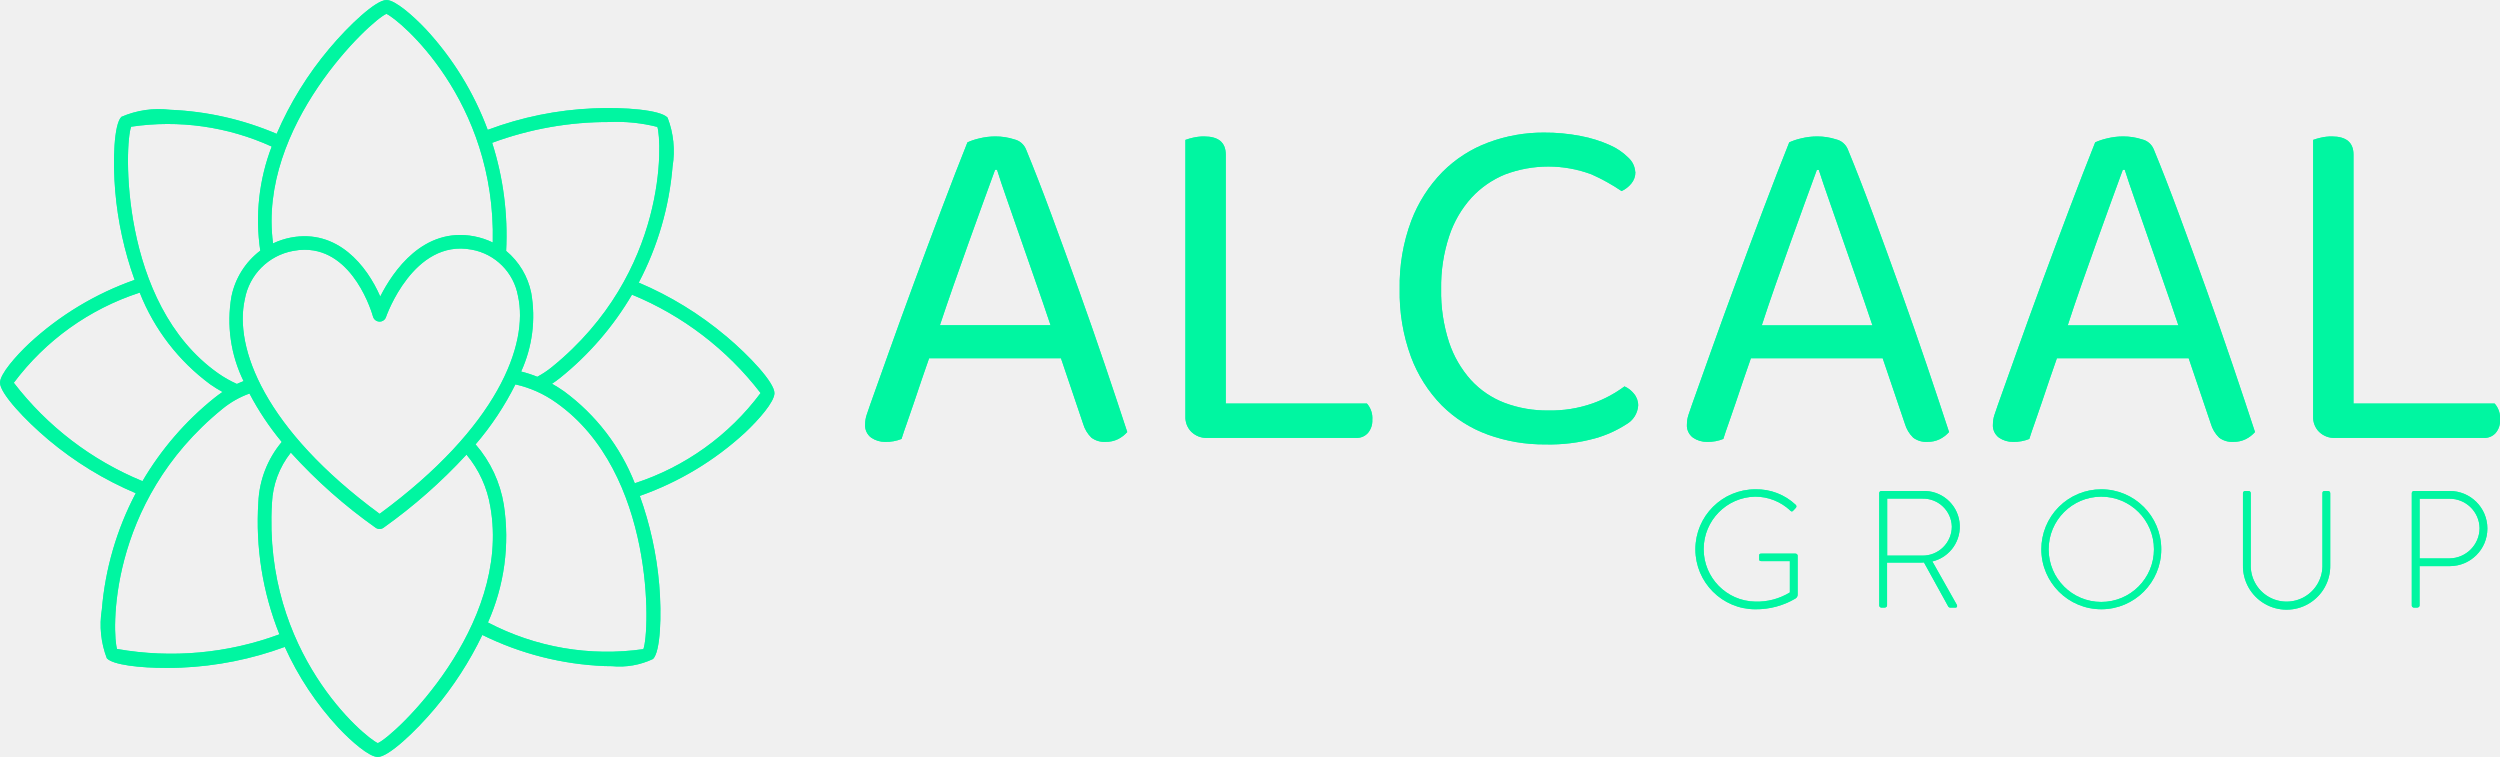
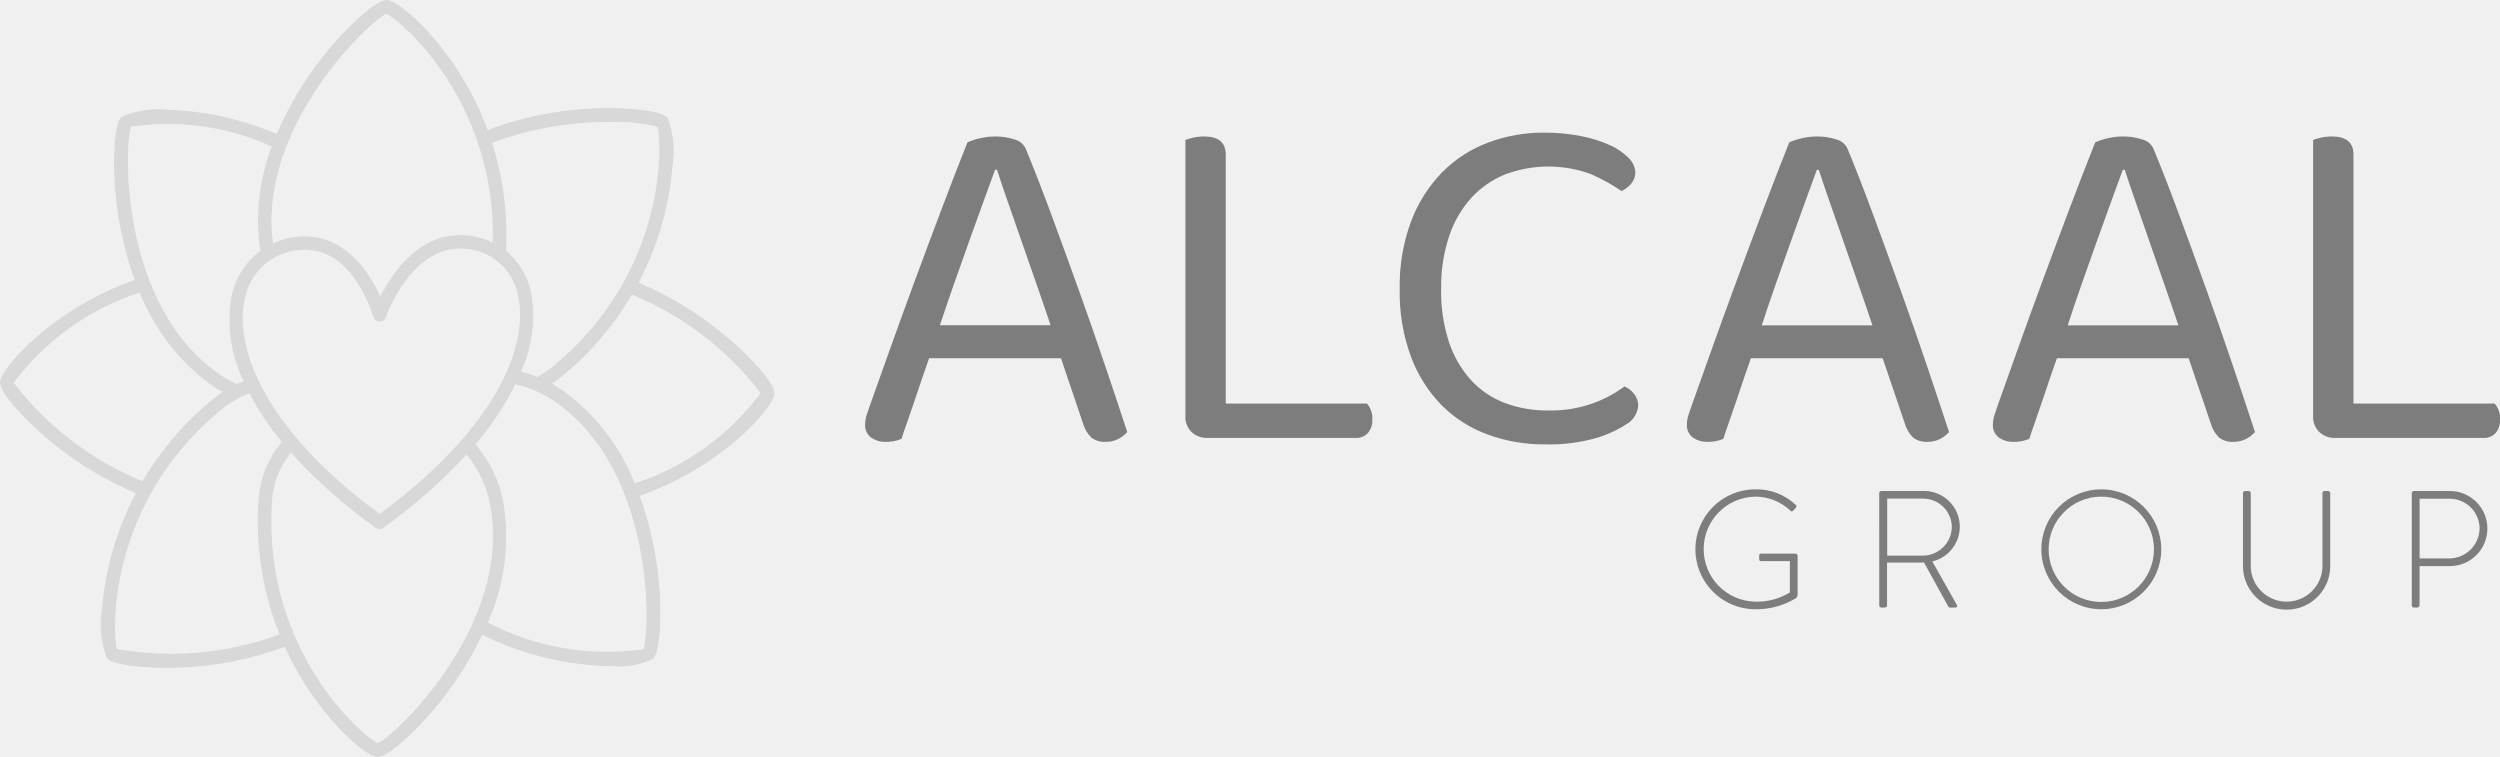
<svg xmlns="http://www.w3.org/2000/svg" id="Grupo_2073" data-name="Grupo 2073" width="135.021" height="40.882" viewBox="0 0 135.021 40.882">
  <defs>
    <clipPath id="clip-path">
-       <rect id="Rectángulo_484" data-name="Rectángulo 484" width="135.021" height="40.882" fill="#00f6a1" />
+       <rect id="Rectángulo_484" data-name="Rectángulo 484" width="135.021" height="40.882" fill="none" />
    </clipPath>
  </defs>
  <g id="Grupo_2072" data-name="Grupo 2072" clip-path="url(#clip-path)">
    <g id="Grupo_2071" data-name="Grupo 2071" transform="translate(0 0)">
      <g id="Grupo_2070" data-name="Grupo 2070" clip-path="url(#clip-path)">
-         <path id="Trazado_2233" data-name="Trazado 2233" d="M39.207,18.152a18.576,18.576,0,0,0-4.71-2.889,16.392,16.392,0,0,0,1.828-6.278,5.055,5.055,0,0,0-.27-2.632h0c-.387-.422-2.356-.575-4.014-.5a18.429,18.429,0,0,0-5.7,1.16A16.378,16.378,0,0,0,23,1.578C22.311.85,21.344,0,20.873,0c-.573,0-2.015,1.349-3.081,2.618a18.6,18.6,0,0,0-2.85,4.61,16.351,16.351,0,0,0-5.768-1.3,5.06,5.06,0,0,0-2.617.382c-.406.4-.474,2.378-.333,4.03A18.905,18.905,0,0,0,7.27,15.116a16.4,16.4,0,0,0-5.693,3.432C.85,19.234,0,20.2,0,20.671c0,.573,1.349,2.016,2.618,3.082a18.639,18.639,0,0,0,4.713,2.884A16.393,16.393,0,0,0,5.5,32.922a5.054,5.054,0,0,0,.27,2.631c.326.357,1.782.521,3.225.521.264,0,.529-.005.786-.016a18.491,18.491,0,0,0,5.6-1.119,16.294,16.294,0,0,0,2.9,4.367c.685.728,1.653,1.577,2.123,1.577.573,0,2.015-1.349,3.082-2.618a18.963,18.963,0,0,0,2.564-3.972,16.417,16.417,0,0,0,6.6,1.68c.128,0,.261.006.4.006a4.229,4.229,0,0,0,2.219-.388c.406-.4.475-2.378.334-4.029a18.934,18.934,0,0,0-1.048-4.779,16.442,16.442,0,0,0,5.693-3.426c.729-.686,1.579-1.654,1.579-2.124,0-.573-1.349-2.015-2.618-3.082M32.925,6.59a8.842,8.842,0,0,1,2.578.265c.243.719.6,7.863-5.7,12.973a5.057,5.057,0,0,1-.784.521,6.508,6.508,0,0,0-.873-.283,7.22,7.22,0,0,0,.545-4.247,3.975,3.975,0,0,0-1.355-2.268,16.4,16.4,0,0,0-.755-5.838A18.077,18.077,0,0,1,32.925,6.59M20.5,27.749c-6.241-4.592-7.858-8.982-7.28-11.577a3.246,3.246,0,0,1,2.615-2.622,3.3,3.3,0,0,1,.623-.061c2.652,0,3.644,3.452,3.687,3.61a.369.369,0,0,0,.345.27.359.359,0,0,0,.359-.249c.014-.043,1.482-4.237,4.626-3.637a3.1,3.1,0,0,1,2.5,2.5c.583,2.618-1.082,7.07-7.471,11.768m.372-27c.676.3,5.915,4.634,5.737,12.345a4.059,4.059,0,0,0-1-.332c-2.756-.524-4.389,1.89-5.077,3.25-.716-1.646-2.3-3.667-4.838-3.182a4.114,4.114,0,0,0-.951.313C13.9,6.817,20.019,1.1,20.872.746M7.084,6.843a13.51,13.51,0,0,1,7.59,1.072,11.118,11.118,0,0,0-.617,5.623A4.149,4.149,0,0,0,12.5,16.012a7.476,7.476,0,0,0,.655,4.572c-.121.045-.241.1-.361.152a6.114,6.114,0,0,1-1.014-.576C6.418,16.381,6.725,7.715,7.084,6.843M.746,20.673a13.81,13.81,0,0,1,6.8-4.869,11.309,11.309,0,0,0,3.815,4.958,7.128,7.128,0,0,0,.657.407c-.153.1-.3.214-.455.335a16.436,16.436,0,0,0-3.868,4.482A16.831,16.831,0,0,1,.746,20.673M6.322,35.05c-.243-.718-.6-7.862,5.7-12.974a4.958,4.958,0,0,1,1.451-.822,15.051,15.051,0,0,0,1.744,2.615,5.431,5.431,0,0,0-1.264,3.256,16.357,16.357,0,0,0,1.138,7.134,16.822,16.822,0,0,1-8.771.79m14.086,5.086c-.694-.3-6.206-4.864-5.718-12.966a4.715,4.715,0,0,1,1.019-2.725A27.886,27.886,0,0,0,20.284,28.5a.368.368,0,0,0,.432,0,28.684,28.684,0,0,0,4.478-3.946,5.872,5.872,0,0,1,1.292,2.832c1.129,6.463-5.208,12.383-6.077,12.747m14.333-5.074a13.85,13.85,0,0,1-8.389-1.441,11.4,11.4,0,0,0,.858-6.358A6.582,6.582,0,0,0,25.685,24a15.85,15.85,0,0,0,2.151-3.239,6.038,6.038,0,0,1,2.208.988c5.363,3.779,5.056,12.445,4.7,13.317M34.284,26.1a11.313,11.313,0,0,0-3.816-4.961,7.636,7.636,0,0,0-.655-.413c.152-.1.3-.208.452-.329a16.447,16.447,0,0,0,3.868-4.483,16.824,16.824,0,0,1,6.945,5.314A13.783,13.783,0,0,1,34.284,26.1" transform="translate(0 0)" fill="#00f6a1" />
-         <path id="Trazado_2234" data-name="Trazado 2234" d="M121.522,29.478H114.4q-.187.531-.4,1.155t-.412,1.222q-.2.6-.385,1.116t-.292.863a2.219,2.219,0,0,1-.877.16,1.318,1.318,0,0,1-.757-.226.818.818,0,0,1-.332-.73,1.63,1.63,0,0,1,.08-.492c.053-.168.115-.35.186-.545q.4-1.116,1.023-2.869t1.354-3.732q.73-1.978,1.488-3.984t1.395-3.6a3.314,3.314,0,0,1,.637-.212,3.6,3.6,0,0,1,.876-.107,3.285,3.285,0,0,1,1.023.16.9.9,0,0,1,.624.531q.637,1.541,1.368,3.519t1.474,4.051q.743,2.072,1.421,4.077t1.208,3.626a1.67,1.67,0,0,1-.5.385,1.466,1.466,0,0,1-.664.146,1.162,1.162,0,0,1-.771-.226,1.723,1.723,0,0,1-.451-.757ZM117.963,19.3q-.292.8-.664,1.819t-.771,2.138q-.4,1.116-.8,2.258t-.744,2.178h5.976q-.4-1.2-.823-2.4t-.81-2.324q-.385-1.116-.717-2.059T118.07,19.3Z" transform="translate(-64.221 -10.128)" fill="#00f6a1" />
-         <path id="Trazado_2235" data-name="Trazado 2235" d="M152.339,33.462a1.123,1.123,0,0,1-.332-.85V17.684a3.228,3.228,0,0,1,.412-.12,2.6,2.6,0,0,1,.6-.067q1.169,0,1.169.983V31.922h7.623a1.191,1.191,0,0,1,.292.876,1.03,1.03,0,0,1-.239.717.815.815,0,0,1-.637.265h-8.048a1.159,1.159,0,0,1-.837-.318" transform="translate(-87.986 -10.128)" fill="#00f6a1" />
-         <path id="Trazado_2236" data-name="Trazado 2236" d="M192.226,19.118a.952.952,0,0,1-.226.638,1.483,1.483,0,0,1-.518.4,10.594,10.594,0,0,0-1.62-.9,6.634,6.634,0,0,0-4.675,0,5.1,5.1,0,0,0-1.806,1.248,5.794,5.794,0,0,0-1.208,2.072,8.652,8.652,0,0,0-.438,2.869,8.744,8.744,0,0,0,.425,2.869,5.777,5.777,0,0,0,1.182,2.045,4.782,4.782,0,0,0,1.819,1.235,6.491,6.491,0,0,0,2.364.411,6.813,6.813,0,0,0,2.4-.385,6.623,6.623,0,0,0,1.713-.916,1.336,1.336,0,0,1,.5.385.969.969,0,0,1,.239.65,1.259,1.259,0,0,1-.637,1.01,6.214,6.214,0,0,1-1.674.757,9.268,9.268,0,0,1-2.709.332,8.888,8.888,0,0,1-3.107-.531,6.812,6.812,0,0,1-2.484-1.58,7.483,7.483,0,0,1-1.66-2.617,10.06,10.06,0,0,1-.611-3.665,9.965,9.965,0,0,1,.624-3.679,7.661,7.661,0,0,1,1.687-2.643,6.883,6.883,0,0,1,2.483-1.594,8.462,8.462,0,0,1,2.989-.532,10.1,10.1,0,0,1,2.005.187,6.971,6.971,0,0,1,1.567.491,3.261,3.261,0,0,1,1.01.691,1.132,1.132,0,0,1,.358.757" transform="translate(-103.901 -9.836)" fill="#00f6a1" />
-         <path id="Trazado_2237" data-name="Trazado 2237" d="M226.9,29.478h-7.118q-.187.531-.4,1.155t-.412,1.222q-.2.6-.385,1.116t-.292.863a2.219,2.219,0,0,1-.877.16,1.318,1.318,0,0,1-.757-.226.818.818,0,0,1-.332-.73,1.63,1.63,0,0,1,.08-.492q.08-.252.186-.545.4-1.116,1.023-2.869t1.354-3.732q.73-1.978,1.488-3.984t1.395-3.6a3.314,3.314,0,0,1,.637-.212,3.6,3.6,0,0,1,.876-.107,3.285,3.285,0,0,1,1.023.16.9.9,0,0,1,.624.531q.637,1.541,1.368,3.519t1.474,4.051q.743,2.072,1.421,4.077t1.208,3.626a1.67,1.67,0,0,1-.5.385,1.466,1.466,0,0,1-.664.146,1.162,1.162,0,0,1-.771-.226,1.723,1.723,0,0,1-.452-.757ZM223.345,19.3q-.292.8-.664,1.819t-.771,2.138q-.4,1.116-.8,2.258T220.37,27.7h5.976q-.4-1.2-.823-2.4t-.81-2.324q-.385-1.116-.717-2.059t-.544-1.607Z" transform="translate(-125.219 -10.128)" fill="#00f6a1" />
-         <path id="Trazado_2238" data-name="Trazado 2238" d="M266.132,29.478h-7.118q-.187.531-.4,1.155t-.412,1.222q-.2.6-.385,1.116t-.292.863a2.219,2.219,0,0,1-.877.16,1.318,1.318,0,0,1-.757-.226.818.818,0,0,1-.332-.73,1.631,1.631,0,0,1,.08-.492q.08-.252.186-.545.4-1.116,1.023-2.869T258.2,25.4q.73-1.978,1.488-3.984t1.395-3.6a3.315,3.315,0,0,1,.637-.212,3.6,3.6,0,0,1,.876-.107,3.285,3.285,0,0,1,1.023.16.9.9,0,0,1,.624.531q.637,1.541,1.368,3.519t1.474,4.051q.743,2.072,1.421,4.077t1.208,3.626a1.669,1.669,0,0,1-.5.385,1.466,1.466,0,0,1-.664.146,1.162,1.162,0,0,1-.771-.226,1.723,1.723,0,0,1-.452-.757ZM262.573,19.3q-.293.8-.664,1.819t-.771,2.138q-.4,1.116-.8,2.258T259.6,27.7h5.976q-.4-1.2-.823-2.4t-.81-2.324q-.385-1.116-.717-2.059T262.68,19.3Z" transform="translate(-147.925 -10.128)" fill="#00f6a1" />
-         <path id="Trazado_2239" data-name="Trazado 2239" d="M296.949,33.462a1.123,1.123,0,0,1-.332-.85V17.684a3.23,3.23,0,0,1,.412-.12,2.6,2.6,0,0,1,.6-.067q1.169,0,1.169.983V31.922h7.623a1.19,1.19,0,0,1,.292.876,1.03,1.03,0,0,1-.239.717.815.815,0,0,1-.637.265h-8.048a1.159,1.159,0,0,1-.837-.318" transform="translate(-171.689 -10.128)" fill="#00f6a1" />
-         <path id="Trazado_2240" data-name="Trazado 2240" d="M220.622,62.746a3.075,3.075,0,0,1,2.177.837.114.114,0,0,1,.009.162c-.045.054-.1.108-.144.153-.054.063-.1.054-.153,0a2.768,2.768,0,0,0-1.9-.756,2.835,2.835,0,0,0,0,5.669,3.377,3.377,0,0,0,1.871-.495V66.624h-1.539c-.1,0-.117-.036-.117-.117v-.18c0-.072.018-.108.117-.108h1.845a.118.118,0,0,1,.117.108v2.088a.248.248,0,0,1-.126.234,4.163,4.163,0,0,1-2.159.576,3.239,3.239,0,1,1,0-6.479" transform="translate(-125.816 -36.319)" fill="#00f6a1" />
-         <path id="Trazado_2241" data-name="Trazado 2241" d="M240.976,63.077a.113.113,0,0,1,.117-.117h2.232a1.93,1.93,0,0,1,.522,3.806l1.314,2.33c.045.072.027.162-.063.162h-.279a.127.127,0,0,1-.126-.081l-1.3-2.357c-.117.009-.216.009-.333.009H241.4v2.313c0,.063-.054.117-.144.117h-.162a.119.119,0,0,1-.117-.117Zm2.33,3.374a1.572,1.572,0,0,0,1.592-1.566,1.553,1.553,0,0,0-1.6-1.512h-1.89v3.078Z" transform="translate(-139.483 -36.443)" fill="#00f6a1" />
-         <path id="Trazado_2242" data-name="Trazado 2242" d="M265.005,62.746a3.239,3.239,0,1,1-3.239,3.248,3.235,3.235,0,0,1,3.239-3.248m0,6.083a2.843,2.843,0,1,0-2.843-2.835,2.838,2.838,0,0,0,2.843,2.835" transform="translate(-151.517 -36.319)" fill="#00f6a1" />
-         <path id="Trazado_2243" data-name="Trazado 2243" d="M287.62,63.076a.119.119,0,0,1,.117-.117h.189a.119.119,0,0,1,.117.117v3.842a1.936,1.936,0,1,0,3.869.009V63.076c0-.072.036-.117.126-.117h.18a.119.119,0,0,1,.117.117v3.887a2.358,2.358,0,1,1-4.715,0Z" transform="translate(-166.482 -36.442)" fill="#00f6a1" />
-         <path id="Trazado_2244" data-name="Trazado 2244" d="M309.266,63.076a.119.119,0,0,1,.117-.117h1.935a2.029,2.029,0,0,1,.009,4.058h-1.638v2.124c0,.063-.054.117-.144.117h-.162a.119.119,0,0,1-.117-.117ZM311.3,66.6a1.642,1.642,0,0,0,1.629-1.638,1.615,1.615,0,0,0-1.638-1.584h-1.6V66.6Z" transform="translate(-179.011 -36.442)" fill="#00f6a1" />
+         <path id="Trazado_2233" data-name="Trazado 2233" d="M39.207,18.152a18.576,18.576,0,0,0-4.71-2.889,16.392,16.392,0,0,0,1.828-6.278,5.055,5.055,0,0,0-.27-2.632h0c-.387-.422-2.356-.575-4.014-.5a18.429,18.429,0,0,0-5.7,1.16A16.378,16.378,0,0,0,23,1.578C22.311.85,21.344,0,20.873,0c-.573,0-2.015,1.349-3.081,2.618a18.6,18.6,0,0,0-2.85,4.61,16.351,16.351,0,0,0-5.768-1.3,5.06,5.06,0,0,0-2.617.382c-.406.4-.474,2.378-.333,4.03A18.905,18.905,0,0,0,7.27,15.116a16.4,16.4,0,0,0-5.693,3.432C.85,19.234,0,20.2,0,20.671c0,.573,1.349,2.016,2.618,3.082a18.639,18.639,0,0,0,4.713,2.884A16.393,16.393,0,0,0,5.5,32.922a5.054,5.054,0,0,0,.27,2.631c.326.357,1.782.521,3.225.521.264,0,.529-.005.786-.016a18.491,18.491,0,0,0,5.6-1.119,16.294,16.294,0,0,0,2.9,4.367c.685.728,1.653,1.577,2.123,1.577.573,0,2.015-1.349,3.082-2.618a18.963,18.963,0,0,0,2.564-3.972,16.417,16.417,0,0,0,6.6,1.68c.128,0,.261.006.4.006a4.229,4.229,0,0,0,2.219-.388c.406-.4.475-2.378.334-4.029a18.934,18.934,0,0,0-1.048-4.779,16.442,16.442,0,0,0,5.693-3.426c.729-.686,1.579-1.654,1.579-2.124,0-.573-1.349-2.015-2.618-3.082M32.925,6.59a8.842,8.842,0,0,1,2.578.265c.243.719.6,7.863-5.7,12.973a5.057,5.057,0,0,1-.784.521,6.508,6.508,0,0,0-.873-.283,7.22,7.22,0,0,0,.545-4.247,3.975,3.975,0,0,0-1.355-2.268,16.4,16.4,0,0,0-.755-5.838A18.077,18.077,0,0,1,32.925,6.59M20.5,27.749c-6.241-4.592-7.858-8.982-7.28-11.577a3.246,3.246,0,0,1,2.615-2.622,3.3,3.3,0,0,1,.623-.061c2.652,0,3.644,3.452,3.687,3.61a.369.369,0,0,0,.345.27.359.359,0,0,0,.359-.249c.014-.043,1.482-4.237,4.626-3.637a3.1,3.1,0,0,1,2.5,2.5c.583,2.618-1.082,7.07-7.471,11.768m.372-27c.676.3,5.915,4.634,5.737,12.345a4.059,4.059,0,0,0-1-.332c-2.756-.524-4.389,1.89-5.077,3.25-.716-1.646-2.3-3.667-4.838-3.182a4.114,4.114,0,0,0-.951.313C13.9,6.817,20.019,1.1,20.872.746M7.084,6.843a13.51,13.51,0,0,1,7.59,1.072,11.118,11.118,0,0,0-.617,5.623A4.149,4.149,0,0,0,12.5,16.012a7.476,7.476,0,0,0,.655,4.572c-.121.045-.241.1-.361.152a6.114,6.114,0,0,1-1.014-.576C6.418,16.381,6.725,7.715,7.084,6.843M.746,20.673a13.81,13.81,0,0,1,6.8-4.869,11.309,11.309,0,0,0,3.815,4.958,7.128,7.128,0,0,0,.657.407c-.153.1-.3.214-.455.335a16.436,16.436,0,0,0-3.868,4.482A16.831,16.831,0,0,1,.746,20.673M6.322,35.05c-.243-.718-.6-7.862,5.7-12.974a4.958,4.958,0,0,1,1.451-.822,15.051,15.051,0,0,0,1.744,2.615,5.431,5.431,0,0,0-1.264,3.256,16.357,16.357,0,0,0,1.138,7.134,16.822,16.822,0,0,1-8.771.79m14.086,5.086c-.694-.3-6.206-4.864-5.718-12.966a4.715,4.715,0,0,1,1.019-2.725A27.886,27.886,0,0,0,20.284,28.5a.368.368,0,0,0,.432,0,28.684,28.684,0,0,0,4.478-3.946,5.872,5.872,0,0,1,1.292,2.832c1.129,6.463-5.208,12.383-6.077,12.747m14.333-5.074a13.85,13.85,0,0,1-8.389-1.441,11.4,11.4,0,0,0,.858-6.358A6.582,6.582,0,0,0,25.685,24a15.85,15.85,0,0,0,2.151-3.239,6.038,6.038,0,0,1,2.208.988c5.363,3.779,5.056,12.445,4.7,13.317M34.284,26.1a11.313,11.313,0,0,0-3.816-4.961,7.636,7.636,0,0,0-.655-.413c.152-.1.3-.208.452-.329a16.447,16.447,0,0,0,3.868-4.483,16.824,16.824,0,0,1,6.945,5.314A13.783,13.783,0,0,1,34.284,26.1" transform="translate(0 0)" fill="#fff" />
+         <path id="Trazado_2234" data-name="Trazado 2234" d="M121.522,29.478H114.4q-.187.531-.4,1.155t-.412,1.222q-.2.6-.385,1.116t-.292.863a2.219,2.219,0,0,1-.877.16,1.318,1.318,0,0,1-.757-.226.818.818,0,0,1-.332-.73,1.63,1.63,0,0,1,.08-.492c.053-.168.115-.35.186-.545q.4-1.116,1.023-2.869t1.354-3.732q.73-1.978,1.488-3.984t1.395-3.6a3.314,3.314,0,0,1,.637-.212,3.6,3.6,0,0,1,.876-.107,3.285,3.285,0,0,1,1.023.16.9.9,0,0,1,.624.531q.637,1.541,1.368,3.519t1.474,4.051q.743,2.072,1.421,4.077t1.208,3.626a1.67,1.67,0,0,1-.5.385,1.466,1.466,0,0,1-.664.146,1.162,1.162,0,0,1-.771-.226,1.723,1.723,0,0,1-.451-.757ZM117.963,19.3q-.292.8-.664,1.819t-.771,2.138q-.4,1.116-.8,2.258t-.744,2.178h5.976q-.4-1.2-.823-2.4t-.81-2.324q-.385-1.116-.717-2.059T118.07,19.3Z" transform="translate(-64.221 -10.128)" fill="#fff" />
+         <path id="Trazado_2235" data-name="Trazado 2235" d="M152.339,33.462a1.123,1.123,0,0,1-.332-.85V17.684a3.228,3.228,0,0,1,.412-.12,2.6,2.6,0,0,1,.6-.067q1.169,0,1.169.983V31.922h7.623a1.191,1.191,0,0,1,.292.876,1.03,1.03,0,0,1-.239.717.815.815,0,0,1-.637.265h-8.048a1.159,1.159,0,0,1-.837-.318" transform="translate(-87.986 -10.128)" fill="#fff" />
+         <path id="Trazado_2236" data-name="Trazado 2236" d="M192.226,19.118a.952.952,0,0,1-.226.638,1.483,1.483,0,0,1-.518.4,10.594,10.594,0,0,0-1.62-.9,6.634,6.634,0,0,0-4.675,0,5.1,5.1,0,0,0-1.806,1.248,5.794,5.794,0,0,0-1.208,2.072,8.652,8.652,0,0,0-.438,2.869,8.744,8.744,0,0,0,.425,2.869,5.777,5.777,0,0,0,1.182,2.045,4.782,4.782,0,0,0,1.819,1.235,6.491,6.491,0,0,0,2.364.411,6.813,6.813,0,0,0,2.4-.385,6.623,6.623,0,0,0,1.713-.916,1.336,1.336,0,0,1,.5.385.969.969,0,0,1,.239.65,1.259,1.259,0,0,1-.637,1.01,6.214,6.214,0,0,1-1.674.757,9.268,9.268,0,0,1-2.709.332,8.888,8.888,0,0,1-3.107-.531,6.812,6.812,0,0,1-2.484-1.58,7.483,7.483,0,0,1-1.66-2.617,10.06,10.06,0,0,1-.611-3.665,9.965,9.965,0,0,1,.624-3.679,7.661,7.661,0,0,1,1.687-2.643,6.883,6.883,0,0,1,2.483-1.594,8.462,8.462,0,0,1,2.989-.532,10.1,10.1,0,0,1,2.005.187,6.971,6.971,0,0,1,1.567.491,3.261,3.261,0,0,1,1.01.691,1.132,1.132,0,0,1,.358.757" transform="translate(-103.901 -9.836)" fill="#fff" />
+         <path id="Trazado_2237" data-name="Trazado 2237" d="M226.9,29.478h-7.118q-.187.531-.4,1.155t-.412,1.222q-.2.6-.385,1.116t-.292.863a2.219,2.219,0,0,1-.877.16,1.318,1.318,0,0,1-.757-.226.818.818,0,0,1-.332-.73,1.63,1.63,0,0,1,.08-.492q.08-.252.186-.545.4-1.116,1.023-2.869t1.354-3.732q.73-1.978,1.488-3.984t1.395-3.6a3.314,3.314,0,0,1,.637-.212,3.6,3.6,0,0,1,.876-.107,3.285,3.285,0,0,1,1.023.16.9.9,0,0,1,.624.531q.637,1.541,1.368,3.519t1.474,4.051q.743,2.072,1.421,4.077t1.208,3.626a1.67,1.67,0,0,1-.5.385,1.466,1.466,0,0,1-.664.146,1.162,1.162,0,0,1-.771-.226,1.723,1.723,0,0,1-.452-.757ZM223.345,19.3q-.292.8-.664,1.819t-.771,2.138q-.4,1.116-.8,2.258T220.37,27.7h5.976q-.4-1.2-.823-2.4t-.81-2.324q-.385-1.116-.717-2.059t-.544-1.607Z" transform="translate(-125.219 -10.128)" fill="#fff" />
+         <path id="Trazado_2238" data-name="Trazado 2238" d="M266.132,29.478h-7.118q-.187.531-.4,1.155t-.412,1.222q-.2.6-.385,1.116t-.292.863a2.219,2.219,0,0,1-.877.16,1.318,1.318,0,0,1-.757-.226.818.818,0,0,1-.332-.73,1.631,1.631,0,0,1,.08-.492q.08-.252.186-.545.4-1.116,1.023-2.869T258.2,25.4q.73-1.978,1.488-3.984t1.395-3.6a3.315,3.315,0,0,1,.637-.212,3.6,3.6,0,0,1,.876-.107,3.285,3.285,0,0,1,1.023.16.9.9,0,0,1,.624.531q.637,1.541,1.368,3.519t1.474,4.051q.743,2.072,1.421,4.077t1.208,3.626a1.669,1.669,0,0,1-.5.385,1.466,1.466,0,0,1-.664.146,1.162,1.162,0,0,1-.771-.226,1.723,1.723,0,0,1-.452-.757ZM262.573,19.3q-.293.8-.664,1.819t-.771,2.138q-.4,1.116-.8,2.258T259.6,27.7h5.976q-.4-1.2-.823-2.4t-.81-2.324q-.385-1.116-.717-2.059T262.68,19.3Z" transform="translate(-147.925 -10.128)" fill="#fff" />
+         <path id="Trazado_2239" data-name="Trazado 2239" d="M296.949,33.462a1.123,1.123,0,0,1-.332-.85V17.684a3.23,3.23,0,0,1,.412-.12,2.6,2.6,0,0,1,.6-.067q1.169,0,1.169.983V31.922h7.623a1.19,1.19,0,0,1,.292.876,1.03,1.03,0,0,1-.239.717.815.815,0,0,1-.637.265h-8.048a1.159,1.159,0,0,1-.837-.318" transform="translate(-171.689 -10.128)" fill="#fff" />
+         <path id="Trazado_2240" data-name="Trazado 2240" d="M220.622,62.746a3.075,3.075,0,0,1,2.177.837.114.114,0,0,1,.009.162c-.045.054-.1.108-.144.153-.054.063-.1.054-.153,0a2.768,2.768,0,0,0-1.9-.756,2.835,2.835,0,0,0,0,5.669,3.377,3.377,0,0,0,1.871-.495V66.624h-1.539c-.1,0-.117-.036-.117-.117v-.18c0-.072.018-.108.117-.108h1.845a.118.118,0,0,1,.117.108v2.088a.248.248,0,0,1-.126.234,4.163,4.163,0,0,1-2.159.576,3.239,3.239,0,1,1,0-6.479" transform="translate(-125.816 -36.319)" fill="#fff" />
+         <path id="Trazado_2241" data-name="Trazado 2241" d="M240.976,63.077a.113.113,0,0,1,.117-.117h2.232a1.93,1.93,0,0,1,.522,3.806l1.314,2.33c.045.072.027.162-.063.162h-.279a.127.127,0,0,1-.126-.081l-1.3-2.357c-.117.009-.216.009-.333.009H241.4v2.313c0,.063-.054.117-.144.117h-.162a.119.119,0,0,1-.117-.117Zm2.33,3.374a1.572,1.572,0,0,0,1.592-1.566,1.553,1.553,0,0,0-1.6-1.512h-1.89v3.078Z" transform="translate(-139.483 -36.443)" fill="#fff" />
+         <path id="Trazado_2242" data-name="Trazado 2242" d="M265.005,62.746a3.239,3.239,0,1,1-3.239,3.248,3.235,3.235,0,0,1,3.239-3.248m0,6.083a2.843,2.843,0,1,0-2.843-2.835,2.838,2.838,0,0,0,2.843,2.835" transform="translate(-151.517 -36.319)" fill="#fff" />
+         <path id="Trazado_2243" data-name="Trazado 2243" d="M287.62,63.076a.119.119,0,0,1,.117-.117h.189a.119.119,0,0,1,.117.117v3.842a1.936,1.936,0,1,0,3.869.009V63.076c0-.072.036-.117.126-.117h.18a.119.119,0,0,1,.117.117v3.887a2.358,2.358,0,1,1-4.715,0Z" transform="translate(-166.482 -36.442)" fill="#fff" />
+         <path id="Trazado_2244" data-name="Trazado 2244" d="M309.266,63.076a.119.119,0,0,1,.117-.117h1.935a2.029,2.029,0,0,1,.009,4.058h-1.638v2.124c0,.063-.054.117-.144.117h-.162a.119.119,0,0,1-.117-.117ZM311.3,66.6a1.642,1.642,0,0,0,1.629-1.638,1.615,1.615,0,0,0-1.638-1.584h-1.6V66.6Z" transform="translate(-179.011 -36.442)" fill="#fff" />
        <g id="Grupo_2069" data-name="Grupo 2069" transform="translate(0 0)" opacity="0.8">
          <g id="Grupo_2068" data-name="Grupo 2068" transform="translate(0 0)">
            <g id="Grupo_2067" data-name="Grupo 2067" clip-path="url(#clip-path)">
-               <path id="Trazado_2245" data-name="Trazado 2245" d="M39.207,18.152a18.576,18.576,0,0,0-4.71-2.889,16.392,16.392,0,0,0,1.828-6.278,5.055,5.055,0,0,0-.27-2.632h0c-.387-.422-2.356-.575-4.014-.5a18.429,18.429,0,0,0-5.7,1.16A16.378,16.378,0,0,0,23,1.578C22.311.85,21.344,0,20.873,0c-.573,0-2.015,1.349-3.081,2.618a18.6,18.6,0,0,0-2.85,4.61,16.351,16.351,0,0,0-5.768-1.3,5.06,5.06,0,0,0-2.617.382c-.406.4-.474,2.378-.333,4.03A18.905,18.905,0,0,0,7.27,15.116a16.4,16.4,0,0,0-5.693,3.432C.85,19.234,0,20.2,0,20.671c0,.573,1.349,2.016,2.618,3.082a18.639,18.639,0,0,0,4.713,2.884A16.393,16.393,0,0,0,5.5,32.922a5.054,5.054,0,0,0,.27,2.631c.326.357,1.782.521,3.225.521.264,0,.529-.005.786-.016a18.491,18.491,0,0,0,5.6-1.119,16.294,16.294,0,0,0,2.9,4.367c.685.728,1.653,1.577,2.123,1.577.573,0,2.015-1.349,3.082-2.618a18.963,18.963,0,0,0,2.564-3.972,16.417,16.417,0,0,0,6.6,1.68c.128,0,.261.006.4.006a4.229,4.229,0,0,0,2.219-.388c.406-.4.475-2.378.334-4.029a18.934,18.934,0,0,0-1.048-4.779,16.442,16.442,0,0,0,5.693-3.426c.729-.686,1.579-1.654,1.579-2.124,0-.573-1.349-2.015-2.618-3.082M32.925,6.59a8.842,8.842,0,0,1,2.578.265c.243.719.6,7.863-5.7,12.973a5.057,5.057,0,0,1-.784.521,6.508,6.508,0,0,0-.873-.283,7.22,7.22,0,0,0,.545-4.247,3.975,3.975,0,0,0-1.355-2.268,16.4,16.4,0,0,0-.755-5.838A18.077,18.077,0,0,1,32.925,6.59M20.5,27.749c-6.241-4.592-7.858-8.982-7.28-11.577a3.246,3.246,0,0,1,2.615-2.622,3.3,3.3,0,0,1,.623-.061c2.652,0,3.644,3.452,3.687,3.61a.369.369,0,0,0,.345.27.359.359,0,0,0,.359-.249c.014-.043,1.482-4.237,4.626-3.637a3.1,3.1,0,0,1,2.5,2.5c.583,2.618-1.082,7.07-7.471,11.768m.372-27c.676.3,5.915,4.634,5.737,12.345a4.059,4.059,0,0,0-1-.332c-2.756-.524-4.389,1.89-5.077,3.25-.716-1.646-2.3-3.667-4.838-3.182a4.114,4.114,0,0,0-.951.313C13.9,6.817,20.019,1.1,20.872.746M7.084,6.843a13.51,13.51,0,0,1,7.59,1.072,11.118,11.118,0,0,0-.617,5.623A4.149,4.149,0,0,0,12.5,16.012a7.476,7.476,0,0,0,.655,4.572c-.121.045-.241.1-.361.152a6.114,6.114,0,0,1-1.014-.576C6.418,16.381,6.725,7.715,7.084,6.843M.746,20.673a13.81,13.81,0,0,1,6.8-4.869,11.309,11.309,0,0,0,3.815,4.958,7.128,7.128,0,0,0,.657.407c-.153.1-.3.214-.455.335a16.436,16.436,0,0,0-3.868,4.482A16.831,16.831,0,0,1,.746,20.673M6.322,35.05c-.243-.718-.6-7.862,5.7-12.974a4.958,4.958,0,0,1,1.451-.822,15.051,15.051,0,0,0,1.744,2.615,5.431,5.431,0,0,0-1.264,3.256,16.357,16.357,0,0,0,1.138,7.134,16.822,16.822,0,0,1-8.771.79m14.086,5.086c-.694-.3-6.206-4.864-5.718-12.966a4.715,4.715,0,0,1,1.019-2.725A27.886,27.886,0,0,0,20.284,28.5a.368.368,0,0,0,.432,0,28.684,28.684,0,0,0,4.478-3.946,5.872,5.872,0,0,1,1.292,2.832c1.129,6.463-5.208,12.383-6.077,12.747m14.333-5.074a13.85,13.85,0,0,1-8.389-1.441,11.4,11.4,0,0,0,.858-6.358A6.582,6.582,0,0,0,25.685,24a15.85,15.85,0,0,0,2.151-3.239,6.038,6.038,0,0,1,2.208.988c5.363,3.779,5.056,12.445,4.7,13.317M34.284,26.1a11.313,11.313,0,0,0-3.816-4.961,7.636,7.636,0,0,0-.655-.413c.152-.1.3-.208.452-.329a16.447,16.447,0,0,0,3.868-4.483,16.824,16.824,0,0,1,6.945,5.314A13.783,13.783,0,0,1,34.284,26.1" transform="translate(0 0)" fill="#00f6a1" />
-               <path id="Trazado_2246" data-name="Trazado 2246" d="M121.522,29.478H114.4q-.187.531-.4,1.155t-.412,1.222q-.2.6-.385,1.116t-.292.863a2.219,2.219,0,0,1-.877.16,1.318,1.318,0,0,1-.757-.226.818.818,0,0,1-.332-.73,1.63,1.63,0,0,1,.08-.492c.053-.168.115-.35.186-.545q.4-1.116,1.023-2.869t1.354-3.732q.73-1.978,1.488-3.984t1.395-3.6a3.314,3.314,0,0,1,.637-.212,3.6,3.6,0,0,1,.876-.107,3.285,3.285,0,0,1,1.023.16.9.9,0,0,1,.624.531q.637,1.541,1.368,3.519t1.474,4.051q.743,2.072,1.421,4.077t1.208,3.626a1.67,1.67,0,0,1-.5.385,1.466,1.466,0,0,1-.664.146,1.162,1.162,0,0,1-.771-.226,1.723,1.723,0,0,1-.451-.757ZM117.963,19.3q-.292.8-.664,1.819t-.771,2.138q-.4,1.116-.8,2.258t-.744,2.178h5.976q-.4-1.2-.823-2.4t-.81-2.324q-.385-1.116-.717-2.059T118.07,19.3Z" transform="translate(-64.221 -10.128)" fill="#00f6a1" />
-               <path id="Trazado_2247" data-name="Trazado 2247" d="M152.339,33.462a1.123,1.123,0,0,1-.332-.85V17.684a3.228,3.228,0,0,1,.412-.12,2.6,2.6,0,0,1,.6-.067q1.169,0,1.169.983V31.922h7.623a1.191,1.191,0,0,1,.292.876,1.03,1.03,0,0,1-.239.717.815.815,0,0,1-.637.265h-8.048a1.159,1.159,0,0,1-.837-.318" transform="translate(-87.986 -10.128)" fill="#00f6a1" />
-               <path id="Trazado_2248" data-name="Trazado 2248" d="M192.226,19.118a.952.952,0,0,1-.226.638,1.483,1.483,0,0,1-.518.4,10.594,10.594,0,0,0-1.62-.9,6.634,6.634,0,0,0-4.675,0,5.1,5.1,0,0,0-1.806,1.248,5.794,5.794,0,0,0-1.208,2.072,8.652,8.652,0,0,0-.438,2.869,8.744,8.744,0,0,0,.425,2.869,5.777,5.777,0,0,0,1.182,2.045,4.782,4.782,0,0,0,1.819,1.235,6.491,6.491,0,0,0,2.364.411,6.813,6.813,0,0,0,2.4-.385,6.623,6.623,0,0,0,1.713-.916,1.336,1.336,0,0,1,.5.385.969.969,0,0,1,.239.65,1.259,1.259,0,0,1-.637,1.01,6.214,6.214,0,0,1-1.674.757,9.268,9.268,0,0,1-2.709.332,8.888,8.888,0,0,1-3.107-.531,6.812,6.812,0,0,1-2.484-1.58,7.483,7.483,0,0,1-1.66-2.617,10.06,10.06,0,0,1-.611-3.665,9.965,9.965,0,0,1,.624-3.679,7.661,7.661,0,0,1,1.687-2.643,6.883,6.883,0,0,1,2.483-1.594,8.462,8.462,0,0,1,2.989-.532,10.1,10.1,0,0,1,2.005.187,6.971,6.971,0,0,1,1.567.491,3.261,3.261,0,0,1,1.01.691,1.132,1.132,0,0,1,.358.757" transform="translate(-103.901 -9.836)" fill="#00f6a1" />
-               <path id="Trazado_2249" data-name="Trazado 2249" d="M226.9,29.478h-7.118q-.187.531-.4,1.155t-.412,1.222q-.2.6-.385,1.116t-.292.863a2.219,2.219,0,0,1-.877.16,1.318,1.318,0,0,1-.757-.226.818.818,0,0,1-.332-.73,1.63,1.63,0,0,1,.08-.492q.08-.252.186-.545.4-1.116,1.023-2.869t1.354-3.732q.73-1.978,1.488-3.984t1.395-3.6a3.314,3.314,0,0,1,.637-.212,3.6,3.6,0,0,1,.876-.107,3.285,3.285,0,0,1,1.023.16.9.9,0,0,1,.624.531q.637,1.541,1.368,3.519t1.474,4.051q.743,2.072,1.421,4.077t1.208,3.626a1.67,1.67,0,0,1-.5.385,1.466,1.466,0,0,1-.664.146,1.162,1.162,0,0,1-.771-.226,1.723,1.723,0,0,1-.452-.757ZM223.345,19.3q-.292.8-.664,1.819t-.771,2.138q-.4,1.116-.8,2.258T220.37,27.7h5.976q-.4-1.2-.823-2.4t-.81-2.324q-.385-1.116-.717-2.059t-.544-1.607Z" transform="translate(-125.219 -10.128)" fill="#00f6a1" />
-               <path id="Trazado_2250" data-name="Trazado 2250" d="M266.132,29.478h-7.118q-.187.531-.4,1.155t-.412,1.222q-.2.6-.385,1.116t-.292.863a2.219,2.219,0,0,1-.877.16,1.318,1.318,0,0,1-.757-.226.818.818,0,0,1-.332-.73,1.631,1.631,0,0,1,.08-.492q.08-.252.186-.545.4-1.116,1.023-2.869T258.2,25.4q.73-1.978,1.488-3.984t1.395-3.6a3.315,3.315,0,0,1,.637-.212,3.6,3.6,0,0,1,.876-.107,3.285,3.285,0,0,1,1.023.16.9.9,0,0,1,.624.531q.637,1.541,1.368,3.519t1.474,4.051q.743,2.072,1.421,4.077t1.208,3.626a1.669,1.669,0,0,1-.5.385,1.466,1.466,0,0,1-.664.146,1.162,1.162,0,0,1-.771-.226,1.723,1.723,0,0,1-.452-.757ZM262.573,19.3q-.293.8-.664,1.819t-.771,2.138q-.4,1.116-.8,2.258T259.6,27.7h5.976q-.4-1.2-.823-2.4t-.81-2.324q-.385-1.116-.717-2.059T262.68,19.3Z" transform="translate(-147.925 -10.128)" fill="#00f6a1" />
-               <path id="Trazado_2251" data-name="Trazado 2251" d="M296.949,33.462a1.123,1.123,0,0,1-.332-.85V17.684a3.23,3.23,0,0,1,.412-.12,2.6,2.6,0,0,1,.6-.067q1.169,0,1.169.983V31.922h7.623a1.19,1.19,0,0,1,.292.876,1.03,1.03,0,0,1-.239.717.815.815,0,0,1-.637.265h-8.048a1.159,1.159,0,0,1-.837-.318" transform="translate(-171.689 -10.128)" fill="#00f6a1" />
-               <path id="Trazado_2252" data-name="Trazado 2252" d="M220.622,62.746a3.075,3.075,0,0,1,2.177.837.114.114,0,0,1,.009.162c-.045.054-.1.108-.144.153-.054.063-.1.054-.153,0a2.768,2.768,0,0,0-1.9-.756,2.835,2.835,0,0,0,0,5.669,3.377,3.377,0,0,0,1.871-.495V66.624h-1.539c-.1,0-.117-.036-.117-.117v-.18c0-.072.018-.108.117-.108h1.845a.118.118,0,0,1,.117.108v2.088a.248.248,0,0,1-.126.234,4.163,4.163,0,0,1-2.159.576,3.239,3.239,0,1,1,0-6.479" transform="translate(-125.816 -36.319)" fill="#00f6a1" />
-               <path id="Trazado_2253" data-name="Trazado 2253" d="M240.976,63.077a.113.113,0,0,1,.117-.117h2.232a1.93,1.93,0,0,1,.522,3.806l1.314,2.33c.045.072.027.162-.063.162h-.279a.127.127,0,0,1-.126-.081l-1.3-2.357c-.117.009-.216.009-.333.009H241.4v2.313c0,.063-.054.117-.144.117h-.162a.119.119,0,0,1-.117-.117Zm2.33,3.374a1.572,1.572,0,0,0,1.592-1.566,1.553,1.553,0,0,0-1.6-1.512h-1.89v3.078Z" transform="translate(-139.483 -36.443)" fill="#00f6a1" />
-               <path id="Trazado_2254" data-name="Trazado 2254" d="M265.005,62.746a3.239,3.239,0,1,1-3.239,3.248,3.235,3.235,0,0,1,3.239-3.248m0,6.083a2.843,2.843,0,1,0-2.843-2.835,2.838,2.838,0,0,0,2.843,2.835" transform="translate(-151.517 -36.319)" fill="#00f6a1" />
-               <path id="Trazado_2255" data-name="Trazado 2255" d="M287.62,63.076a.119.119,0,0,1,.117-.117h.189a.119.119,0,0,1,.117.117v3.842a1.936,1.936,0,1,0,3.869.009V63.076c0-.072.036-.117.126-.117h.18a.119.119,0,0,1,.117.117v3.887a2.358,2.358,0,1,1-4.715,0Z" transform="translate(-166.482 -36.442)" fill="#00f6a1" />
-               <path id="Trazado_2256" data-name="Trazado 2256" d="M309.266,63.076a.119.119,0,0,1,.117-.117h1.935a2.029,2.029,0,0,1,.009,4.058h-1.638v2.124c0,.063-.054.117-.144.117h-.162a.119.119,0,0,1-.117-.117ZM311.3,66.6a1.642,1.642,0,0,0,1.629-1.638,1.615,1.615,0,0,0-1.638-1.584h-1.6V66.6Z" transform="translate(-179.011 -36.442)" fill="#00f6a1" />
+               <path id="Trazado_2245" data-name="Trazado 2245" d="M39.207,18.152a18.576,18.576,0,0,0-4.71-2.889,16.392,16.392,0,0,0,1.828-6.278,5.055,5.055,0,0,0-.27-2.632h0c-.387-.422-2.356-.575-4.014-.5a18.429,18.429,0,0,0-5.7,1.16A16.378,16.378,0,0,0,23,1.578C22.311.85,21.344,0,20.873,0c-.573,0-2.015,1.349-3.081,2.618a18.6,18.6,0,0,0-2.85,4.61,16.351,16.351,0,0,0-5.768-1.3,5.06,5.06,0,0,0-2.617.382c-.406.4-.474,2.378-.333,4.03A18.905,18.905,0,0,0,7.27,15.116a16.4,16.4,0,0,0-5.693,3.432C.85,19.234,0,20.2,0,20.671c0,.573,1.349,2.016,2.618,3.082a18.639,18.639,0,0,0,4.713,2.884A16.393,16.393,0,0,0,5.5,32.922a5.054,5.054,0,0,0,.27,2.631c.326.357,1.782.521,3.225.521.264,0,.529-.005.786-.016a18.491,18.491,0,0,0,5.6-1.119,16.294,16.294,0,0,0,2.9,4.367c.685.728,1.653,1.577,2.123,1.577.573,0,2.015-1.349,3.082-2.618a18.963,18.963,0,0,0,2.564-3.972,16.417,16.417,0,0,0,6.6,1.68c.128,0,.261.006.4.006a4.229,4.229,0,0,0,2.219-.388c.406-.4.475-2.378.334-4.029a18.934,18.934,0,0,0-1.048-4.779,16.442,16.442,0,0,0,5.693-3.426c.729-.686,1.579-1.654,1.579-2.124,0-.573-1.349-2.015-2.618-3.082M32.925,6.59a8.842,8.842,0,0,1,2.578.265c.243.719.6,7.863-5.7,12.973a5.057,5.057,0,0,1-.784.521,6.508,6.508,0,0,0-.873-.283,7.22,7.22,0,0,0,.545-4.247,3.975,3.975,0,0,0-1.355-2.268,16.4,16.4,0,0,0-.755-5.838A18.077,18.077,0,0,1,32.925,6.59M20.5,27.749c-6.241-4.592-7.858-8.982-7.28-11.577a3.246,3.246,0,0,1,2.615-2.622,3.3,3.3,0,0,1,.623-.061c2.652,0,3.644,3.452,3.687,3.61a.369.369,0,0,0,.345.27.359.359,0,0,0,.359-.249c.014-.043,1.482-4.237,4.626-3.637a3.1,3.1,0,0,1,2.5,2.5c.583,2.618-1.082,7.07-7.471,11.768m.372-27c.676.3,5.915,4.634,5.737,12.345a4.059,4.059,0,0,0-1-.332c-2.756-.524-4.389,1.89-5.077,3.25-.716-1.646-2.3-3.667-4.838-3.182a4.114,4.114,0,0,0-.951.313C13.9,6.817,20.019,1.1,20.872.746M7.084,6.843a13.51,13.51,0,0,1,7.59,1.072,11.118,11.118,0,0,0-.617,5.623A4.149,4.149,0,0,0,12.5,16.012a7.476,7.476,0,0,0,.655,4.572c-.121.045-.241.1-.361.152a6.114,6.114,0,0,1-1.014-.576C6.418,16.381,6.725,7.715,7.084,6.843M.746,20.673a13.81,13.81,0,0,1,6.8-4.869,11.309,11.309,0,0,0,3.815,4.958,7.128,7.128,0,0,0,.657.407c-.153.1-.3.214-.455.335a16.436,16.436,0,0,0-3.868,4.482A16.831,16.831,0,0,1,.746,20.673M6.322,35.05c-.243-.718-.6-7.862,5.7-12.974a4.958,4.958,0,0,1,1.451-.822,15.051,15.051,0,0,0,1.744,2.615,5.431,5.431,0,0,0-1.264,3.256,16.357,16.357,0,0,0,1.138,7.134,16.822,16.822,0,0,1-8.771.79m14.086,5.086c-.694-.3-6.206-4.864-5.718-12.966a4.715,4.715,0,0,1,1.019-2.725A27.886,27.886,0,0,0,20.284,28.5a.368.368,0,0,0,.432,0,28.684,28.684,0,0,0,4.478-3.946,5.872,5.872,0,0,1,1.292,2.832c1.129,6.463-5.208,12.383-6.077,12.747m14.333-5.074a13.85,13.85,0,0,1-8.389-1.441,11.4,11.4,0,0,0,.858-6.358A6.582,6.582,0,0,0,25.685,24a15.85,15.85,0,0,0,2.151-3.239,6.038,6.038,0,0,1,2.208.988c5.363,3.779,5.056,12.445,4.7,13.317M34.284,26.1a11.313,11.313,0,0,0-3.816-4.961,7.636,7.636,0,0,0-.655-.413c.152-.1.3-.208.452-.329a16.447,16.447,0,0,0,3.868-4.483,16.824,16.824,0,0,1,6.945,5.314A13.783,13.783,0,0,1,34.284,26.1" transform="translate(0 0)" fill="#cecece" />
+               <path id="Trazado_2246" data-name="Trazado 2246" d="M121.522,29.478H114.4q-.187.531-.4,1.155t-.412,1.222q-.2.6-.385,1.116t-.292.863a2.219,2.219,0,0,1-.877.16,1.318,1.318,0,0,1-.757-.226.818.818,0,0,1-.332-.73,1.63,1.63,0,0,1,.08-.492c.053-.168.115-.35.186-.545q.4-1.116,1.023-2.869t1.354-3.732q.73-1.978,1.488-3.984t1.395-3.6a3.314,3.314,0,0,1,.637-.212,3.6,3.6,0,0,1,.876-.107,3.285,3.285,0,0,1,1.023.16.9.9,0,0,1,.624.531q.637,1.541,1.368,3.519t1.474,4.051q.743,2.072,1.421,4.077t1.208,3.626a1.67,1.67,0,0,1-.5.385,1.466,1.466,0,0,1-.664.146,1.162,1.162,0,0,1-.771-.226,1.723,1.723,0,0,1-.451-.757ZM117.963,19.3q-.292.8-.664,1.819t-.771,2.138q-.4,1.116-.8,2.258t-.744,2.178h5.976q-.4-1.2-.823-2.4t-.81-2.324q-.385-1.116-.717-2.059T118.07,19.3Z" transform="translate(-64.221 -10.128)" fill="#5d5d5d" />
+               <path id="Trazado_2247" data-name="Trazado 2247" d="M152.339,33.462a1.123,1.123,0,0,1-.332-.85V17.684a3.228,3.228,0,0,1,.412-.12,2.6,2.6,0,0,1,.6-.067q1.169,0,1.169.983V31.922h7.623a1.191,1.191,0,0,1,.292.876,1.03,1.03,0,0,1-.239.717.815.815,0,0,1-.637.265h-8.048a1.159,1.159,0,0,1-.837-.318" transform="translate(-87.986 -10.128)" fill="#5d5d5d" />
+               <path id="Trazado_2248" data-name="Trazado 2248" d="M192.226,19.118a.952.952,0,0,1-.226.638,1.483,1.483,0,0,1-.518.4,10.594,10.594,0,0,0-1.62-.9,6.634,6.634,0,0,0-4.675,0,5.1,5.1,0,0,0-1.806,1.248,5.794,5.794,0,0,0-1.208,2.072,8.652,8.652,0,0,0-.438,2.869,8.744,8.744,0,0,0,.425,2.869,5.777,5.777,0,0,0,1.182,2.045,4.782,4.782,0,0,0,1.819,1.235,6.491,6.491,0,0,0,2.364.411,6.813,6.813,0,0,0,2.4-.385,6.623,6.623,0,0,0,1.713-.916,1.336,1.336,0,0,1,.5.385.969.969,0,0,1,.239.65,1.259,1.259,0,0,1-.637,1.01,6.214,6.214,0,0,1-1.674.757,9.268,9.268,0,0,1-2.709.332,8.888,8.888,0,0,1-3.107-.531,6.812,6.812,0,0,1-2.484-1.58,7.483,7.483,0,0,1-1.66-2.617,10.06,10.06,0,0,1-.611-3.665,9.965,9.965,0,0,1,.624-3.679,7.661,7.661,0,0,1,1.687-2.643,6.883,6.883,0,0,1,2.483-1.594,8.462,8.462,0,0,1,2.989-.532,10.1,10.1,0,0,1,2.005.187,6.971,6.971,0,0,1,1.567.491,3.261,3.261,0,0,1,1.01.691,1.132,1.132,0,0,1,.358.757" transform="translate(-103.901 -9.836)" fill="#5d5d5d" />
+               <path id="Trazado_2249" data-name="Trazado 2249" d="M226.9,29.478h-7.118q-.187.531-.4,1.155t-.412,1.222q-.2.6-.385,1.116t-.292.863a2.219,2.219,0,0,1-.877.16,1.318,1.318,0,0,1-.757-.226.818.818,0,0,1-.332-.73,1.63,1.63,0,0,1,.08-.492q.08-.252.186-.545.4-1.116,1.023-2.869t1.354-3.732q.73-1.978,1.488-3.984t1.395-3.6a3.314,3.314,0,0,1,.637-.212,3.6,3.6,0,0,1,.876-.107,3.285,3.285,0,0,1,1.023.16.9.9,0,0,1,.624.531q.637,1.541,1.368,3.519t1.474,4.051q.743,2.072,1.421,4.077t1.208,3.626a1.67,1.67,0,0,1-.5.385,1.466,1.466,0,0,1-.664.146,1.162,1.162,0,0,1-.771-.226,1.723,1.723,0,0,1-.452-.757ZM223.345,19.3q-.292.8-.664,1.819t-.771,2.138q-.4,1.116-.8,2.258T220.37,27.7h5.976q-.4-1.2-.823-2.4t-.81-2.324q-.385-1.116-.717-2.059t-.544-1.607Z" transform="translate(-125.219 -10.128)" fill="#5d5d5d" />
+               <path id="Trazado_2250" data-name="Trazado 2250" d="M266.132,29.478h-7.118q-.187.531-.4,1.155t-.412,1.222q-.2.6-.385,1.116t-.292.863a2.219,2.219,0,0,1-.877.16,1.318,1.318,0,0,1-.757-.226.818.818,0,0,1-.332-.73,1.631,1.631,0,0,1,.08-.492q.08-.252.186-.545.4-1.116,1.023-2.869T258.2,25.4q.73-1.978,1.488-3.984t1.395-3.6a3.315,3.315,0,0,1,.637-.212,3.6,3.6,0,0,1,.876-.107,3.285,3.285,0,0,1,1.023.16.9.9,0,0,1,.624.531q.637,1.541,1.368,3.519t1.474,4.051q.743,2.072,1.421,4.077t1.208,3.626a1.669,1.669,0,0,1-.5.385,1.466,1.466,0,0,1-.664.146,1.162,1.162,0,0,1-.771-.226,1.723,1.723,0,0,1-.452-.757ZM262.573,19.3q-.293.8-.664,1.819t-.771,2.138q-.4,1.116-.8,2.258T259.6,27.7h5.976q-.4-1.2-.823-2.4t-.81-2.324q-.385-1.116-.717-2.059T262.68,19.3Z" transform="translate(-147.925 -10.128)" fill="#5d5d5d" />
+               <path id="Trazado_2251" data-name="Trazado 2251" d="M296.949,33.462a1.123,1.123,0,0,1-.332-.85V17.684a3.23,3.23,0,0,1,.412-.12,2.6,2.6,0,0,1,.6-.067q1.169,0,1.169.983V31.922h7.623a1.19,1.19,0,0,1,.292.876,1.03,1.03,0,0,1-.239.717.815.815,0,0,1-.637.265h-8.048a1.159,1.159,0,0,1-.837-.318" transform="translate(-171.689 -10.128)" fill="#5d5d5d" />
+               <path id="Trazado_2252" data-name="Trazado 2252" d="M220.622,62.746a3.075,3.075,0,0,1,2.177.837.114.114,0,0,1,.009.162c-.045.054-.1.108-.144.153-.054.063-.1.054-.153,0a2.768,2.768,0,0,0-1.9-.756,2.835,2.835,0,0,0,0,5.669,3.377,3.377,0,0,0,1.871-.495V66.624h-1.539c-.1,0-.117-.036-.117-.117v-.18c0-.072.018-.108.117-.108h1.845a.118.118,0,0,1,.117.108v2.088a.248.248,0,0,1-.126.234,4.163,4.163,0,0,1-2.159.576,3.239,3.239,0,1,1,0-6.479" transform="translate(-125.816 -36.319)" fill="#5d5d5d" />
+               <path id="Trazado_2253" data-name="Trazado 2253" d="M240.976,63.077a.113.113,0,0,1,.117-.117h2.232a1.93,1.93,0,0,1,.522,3.806l1.314,2.33c.045.072.027.162-.063.162h-.279a.127.127,0,0,1-.126-.081l-1.3-2.357c-.117.009-.216.009-.333.009H241.4v2.313c0,.063-.054.117-.144.117h-.162a.119.119,0,0,1-.117-.117Zm2.33,3.374a1.572,1.572,0,0,0,1.592-1.566,1.553,1.553,0,0,0-1.6-1.512h-1.89v3.078Z" transform="translate(-139.483 -36.443)" fill="#5d5d5d" />
+               <path id="Trazado_2254" data-name="Trazado 2254" d="M265.005,62.746a3.239,3.239,0,1,1-3.239,3.248,3.235,3.235,0,0,1,3.239-3.248m0,6.083a2.843,2.843,0,1,0-2.843-2.835,2.838,2.838,0,0,0,2.843,2.835" transform="translate(-151.517 -36.319)" fill="#5d5d5d" />
+               <path id="Trazado_2255" data-name="Trazado 2255" d="M287.62,63.076a.119.119,0,0,1,.117-.117h.189a.119.119,0,0,1,.117.117v3.842a1.936,1.936,0,1,0,3.869.009V63.076c0-.072.036-.117.126-.117h.18a.119.119,0,0,1,.117.117v3.887a2.358,2.358,0,1,1-4.715,0Z" transform="translate(-166.482 -36.442)" fill="#5d5d5d" />
+               <path id="Trazado_2256" data-name="Trazado 2256" d="M309.266,63.076a.119.119,0,0,1,.117-.117h1.935a2.029,2.029,0,0,1,.009,4.058h-1.638v2.124c0,.063-.054.117-.144.117h-.162a.119.119,0,0,1-.117-.117ZM311.3,66.6a1.642,1.642,0,0,0,1.629-1.638,1.615,1.615,0,0,0-1.638-1.584h-1.6V66.6Z" transform="translate(-179.011 -36.442)" fill="#5d5d5d" />
            </g>
          </g>
        </g>
      </g>
    </g>
  </g>
</svg>
